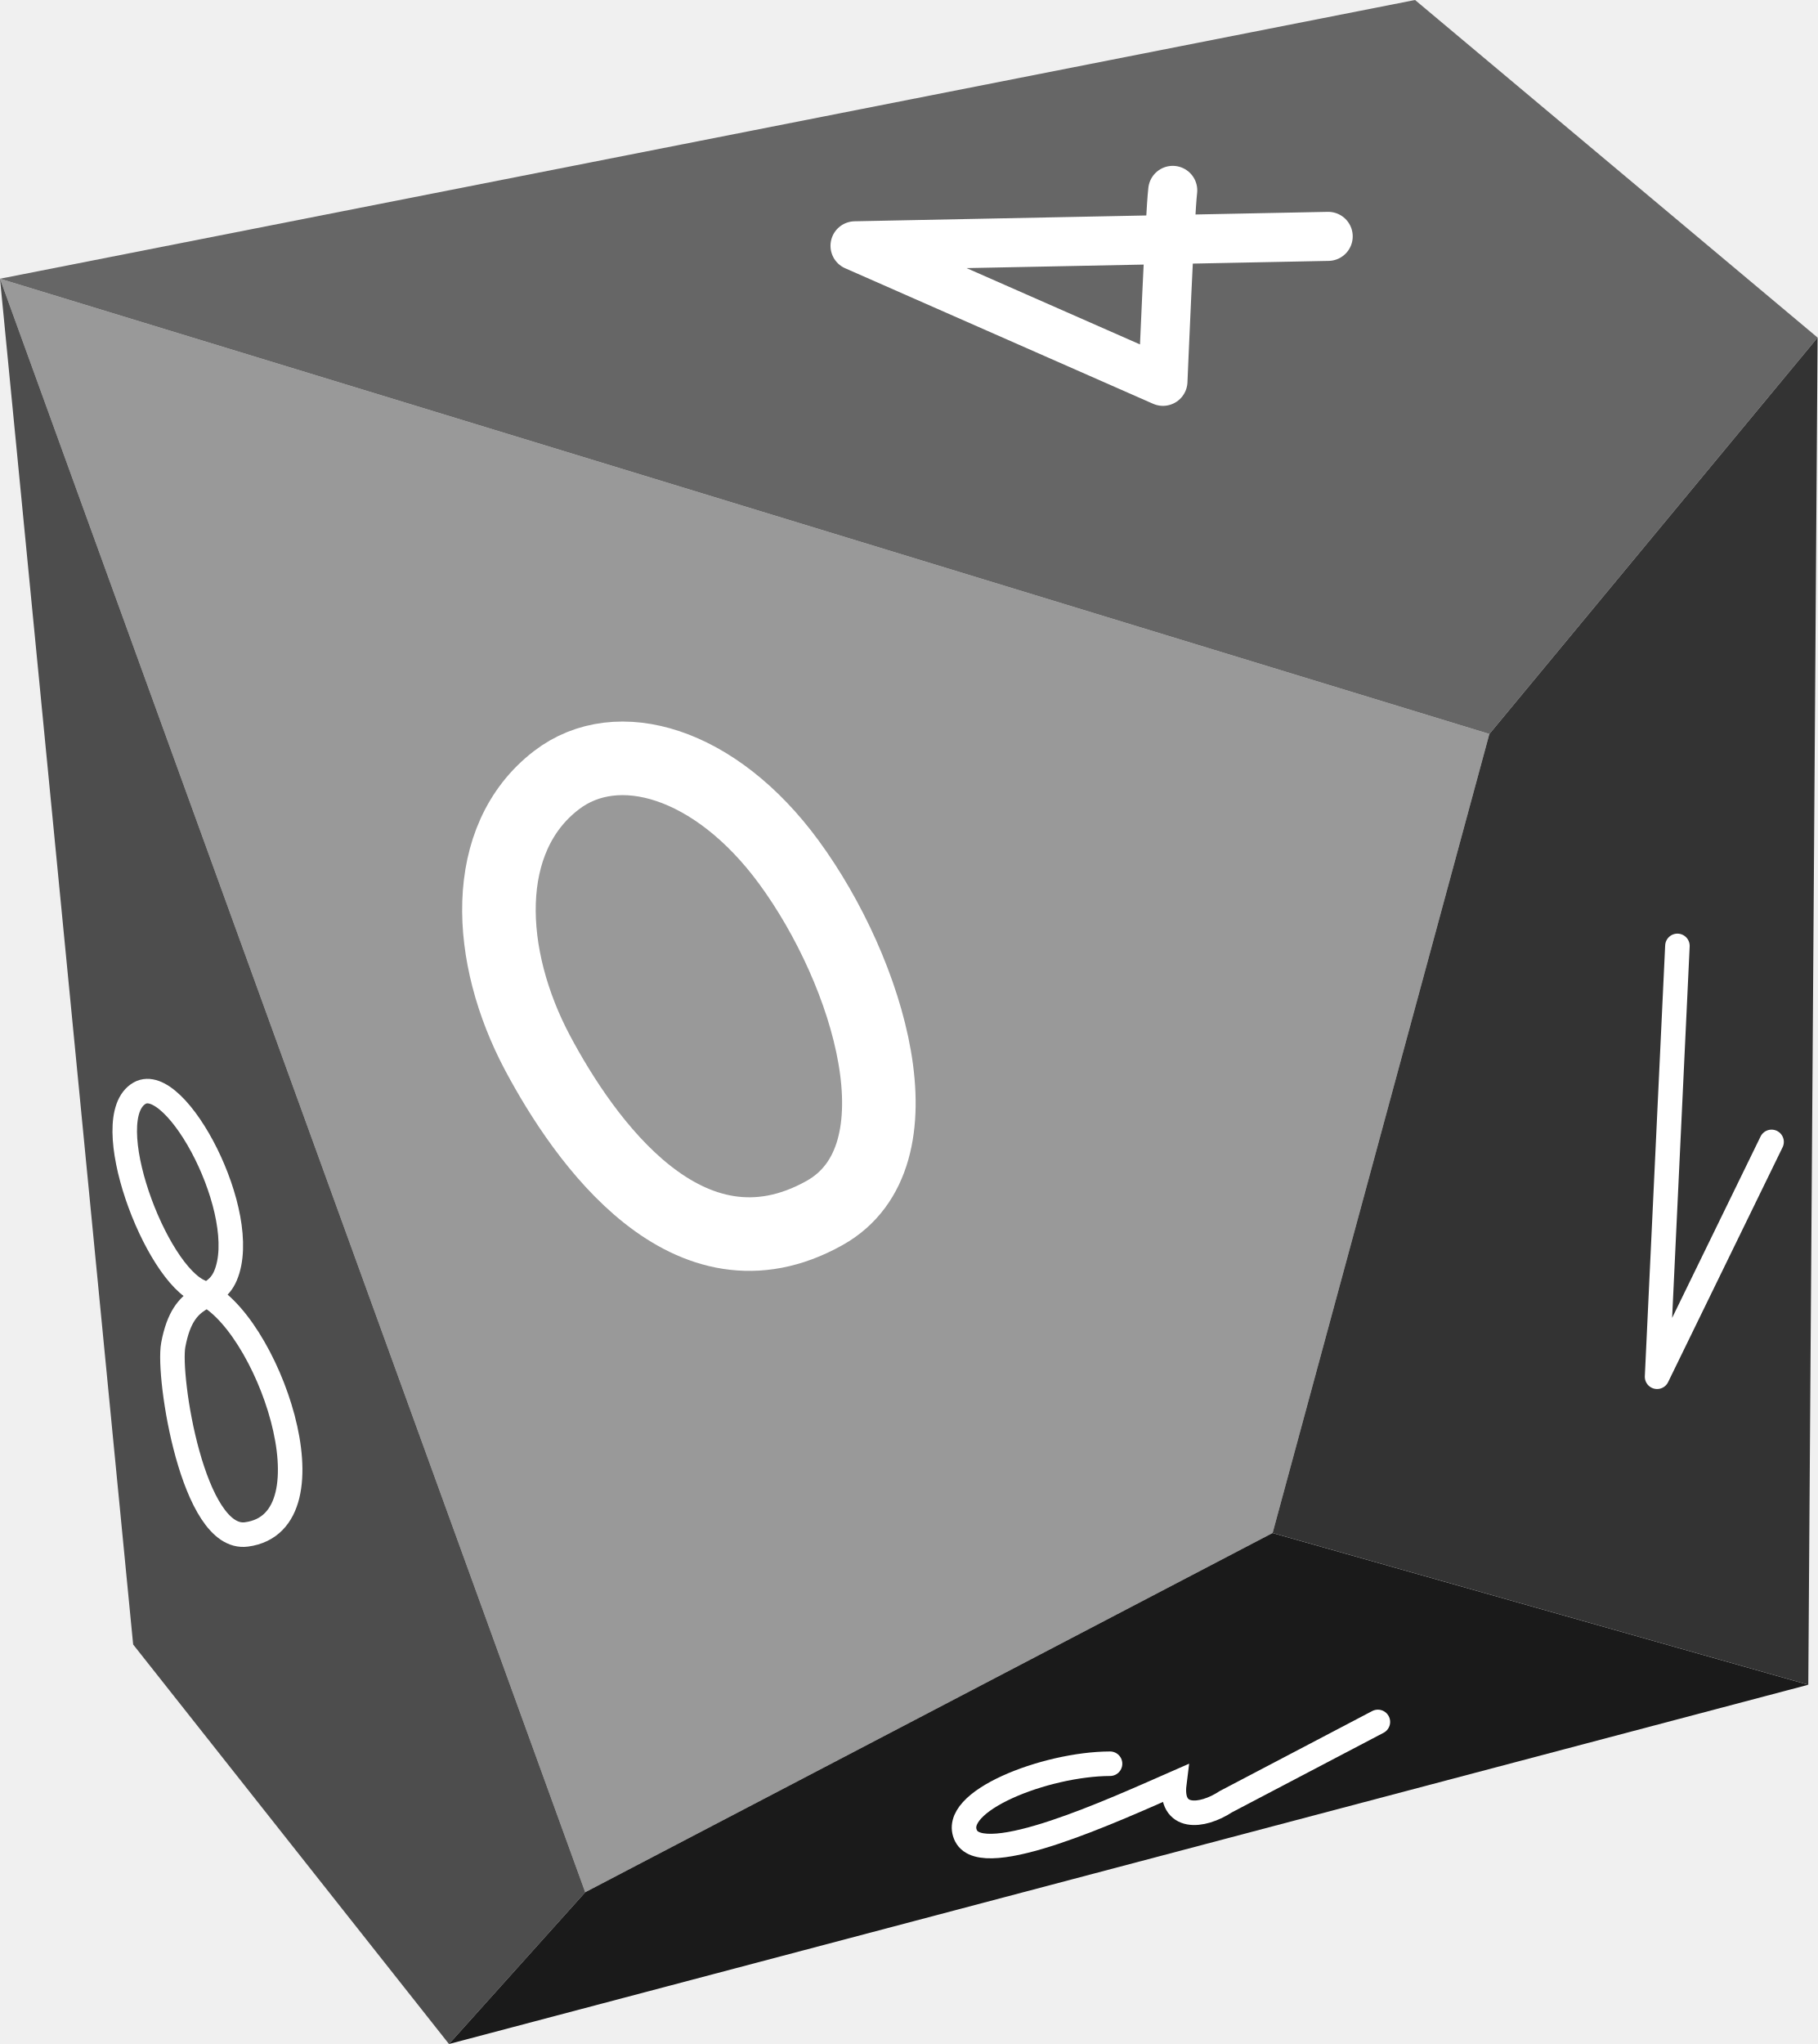
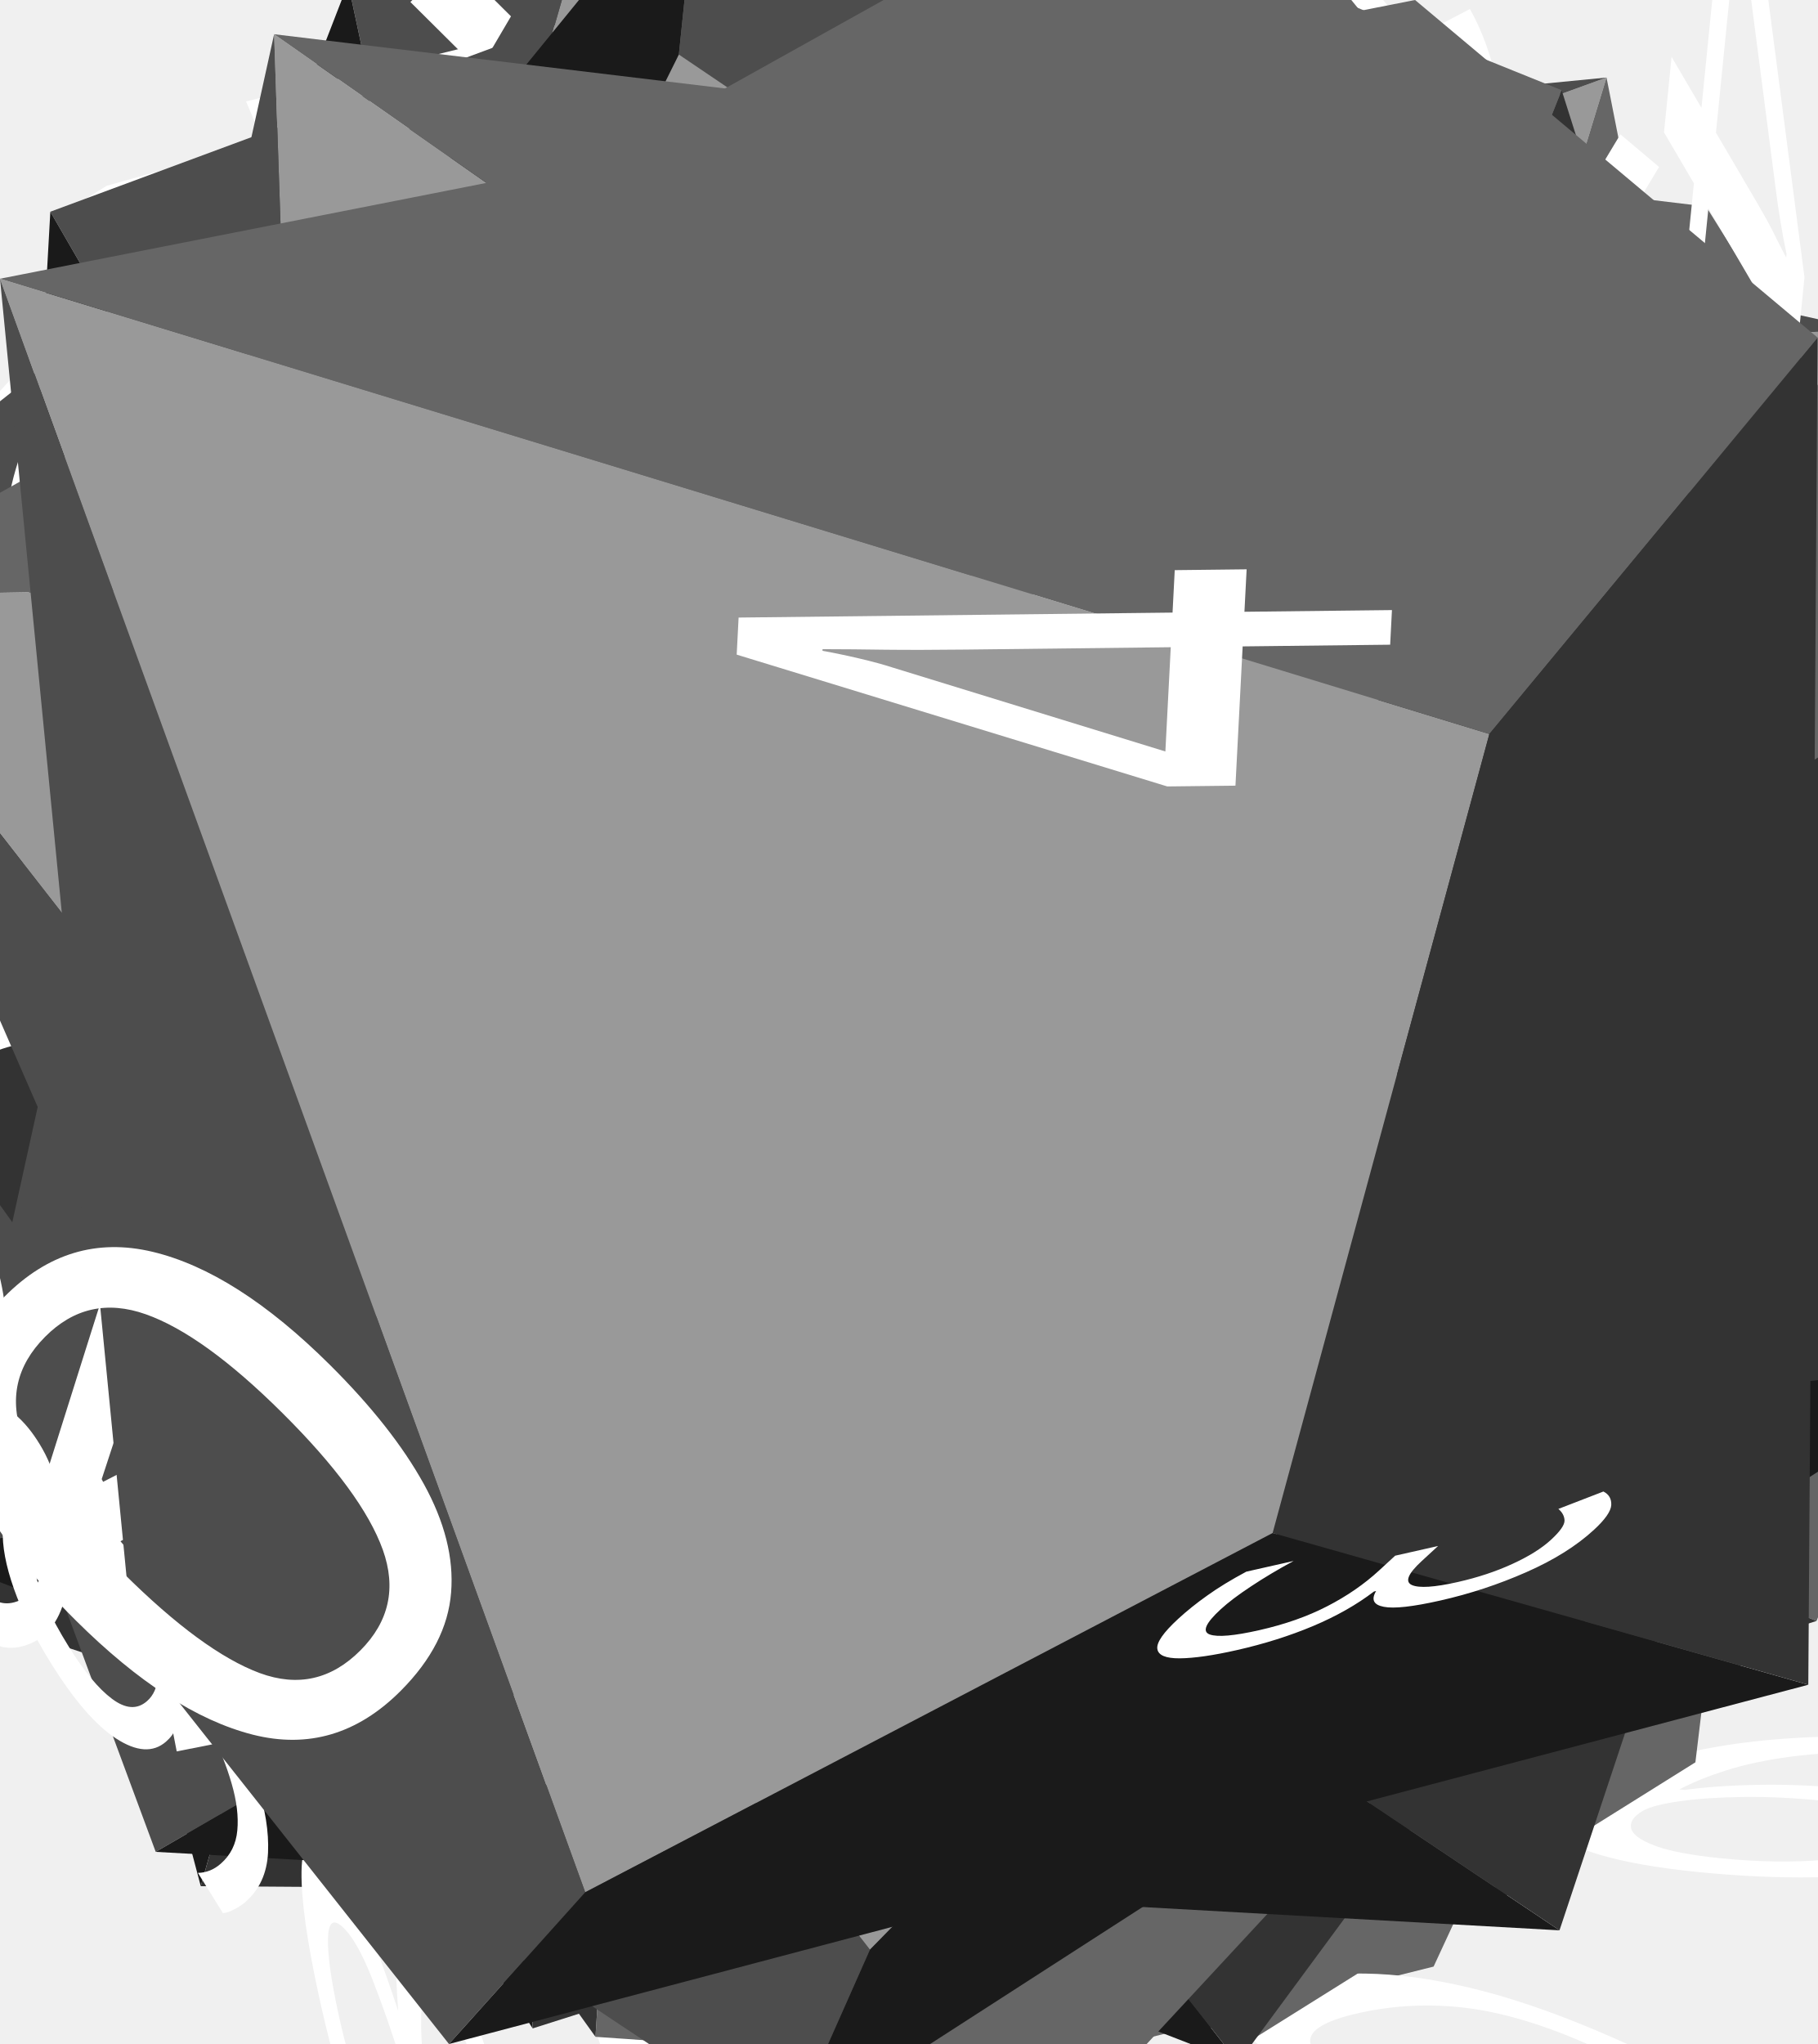
<svg xmlns="http://www.w3.org/2000/svg" width="148.24" height="166.675" id="svg2" version="1.1">
  <defs id="defs4" />
-   <g id="layer1" transform="translate(-69.70945,-239.6945)">
-     <path style="fill:#999999;fill-opacity:1;stroke:none" d="M 117.439,393.995 69.709,262.423 191.18,299.546 173.503,364.701 z" id="path3009" />
-     <path style="fill:#4d4d4d;fill-opacity:1;stroke:none" d="M 117.439,393.995 69.709,262.423 80.569,373.792 106.327,406.37 z" id="path3787" />
-     <path style="fill:#666666;fill-opacity:1;stroke:none" d="M 191.18,299.546 217.949,267.221 185.119,239.694 69.709,262.423 z" id="path3789" />
-     <path style="fill:#1a1a1a;fill-opacity:1;stroke:none" d="m 106.327,406.37 11.112,-12.374 56.063,-29.294 43.689,12.374 z" id="path3791" />
-     <path style="fill:#333333;fill-opacity:1;stroke:none" d="m 217.192,377.075 0.758,-109.854 -26.769,32.325 -17.678,65.155 z" id="path3793" />
-     <path style="fill:none;stroke:#ffffff;stroke-width:4;stroke-linecap:round;stroke-linejoin:round;stroke-opacity:1" d="m 178.036,258.969 -38.592,0.769 25.115,11.051 c 0,0 0.559,-13.562 0.798,-15.57" id="path3795" />
-     <path style="fill:none;stroke:#ffffff;stroke-width:6;stroke-linecap:round;stroke-linejoin:miter;stroke-opacity:1" d="m 134.049,310.001 c -5.977,-8.147 -13.98,-10.504 -18.956,-6.687 -6.222,4.772 -5.753,14.34 -1.527,22.269 3.762,7.057 12.237,19.257 23.389,13.026 8.265,-4.618 3.617,-19.717 -2.906,-28.608 z" id="path3800" />
-     <path style="fill:none;stroke:#ffffff;stroke-width:2;stroke-linecap:round;stroke-linejoin:miter;stroke-opacity:1" d="m 86.09,345.048 c 5.315,2.085 11.256,18.781 3.714,19.77 -4.359,0.572 -6.446,-12.873 -5.963,-15.459 0.862,-4.62 3.266,-3.311 4.256,-5.634 2.128,-4.992 -4.025,-16.59 -7.004,-14.888 -3.479,1.988 1.277,14.753 4.996,16.212 z" id="path3807" />
-     <path style="fill:none;stroke:#ffffff;stroke-width:2;stroke-linecap:round;stroke-linejoin:miter;stroke-opacity:1" d="m 160.244,383.515 c -5.272,0.016 -13.181,3.095 -11.738,5.894 1.423,2.758 12.115,-2.144 16.978,-4.275 -0.374,2.98 2.22,2.779 4.21,1.474 l 12.394,-6.502" id="path3811" />
-     <path style="fill:none;stroke:#ffffff;stroke-width:2;stroke-linecap:round;stroke-linejoin:round;stroke-miterlimit:8;stroke-opacity:1;stroke-dasharray:none" d="m 206.518,316.826 -1.659,35.134 9.338,-19.151" id="path3815" />
+   <g id="layer9" style="display:inline">
+     <g style="display:inline" id="g3165" transform="matrix(0.5877853,0.809017,-0.809017,0.5877853,249.6056,-226.8487)">
+       <path id="path3168" d="M 117.439,393.995 69.709,262.423 191.18,299.546 173.503,364.701 z" style="fill:#999999;fill-opacity:1;stroke:none" />
+       <path id="path3170" d="M 117.439,393.995 69.709,262.423 80.569,373.792 106.327,406.37 z" style="fill:#4d4d4d;fill-opacity:1;stroke:none" />
+       <path id="path3172" d="M 191.18,299.546 217.949,267.221 185.119,239.694 69.709,262.423 z" style="fill:#666666;fill-opacity:1;stroke:none" />
+       <path id="path3174" d="m 106.327,406.37 11.112,-12.374 56.063,-29.294 43.689,12.374 z" style="fill:#1a1a1a;fill-opacity:1;stroke:none" />
+       <path id="path3176" d="m 217.192,377.075 0.758,-109.854 -26.769,32.325 -17.678,65.155 z" style="fill:#333333;fill-opacity:1;stroke:none" />
+       <text transform="matrix(0.03458261,-0.669254,1.495086,-0.01712238,0,0)" xml:space="preserve" style="font-size:49.643px;font-style:normal;font-variant:normal;font-weight:normal;font-stretch:normal;text-align:center;line-height:125%;letter-spacing:0px;word-spacing:0px;writing-mode:lr-tb;text-anchor:middle;fill:#ffffff;fill-opacity:1;stroke:none;font-family:Sans;-inkscape-font-specification:Sans" x="-398.739" y="132.64" id="text3178">
+         <tspan x="-398.739" y="132.64" id="tspan3180">1</tspan>
+       </text>
+       <text transform="matrix(0.7048032,-0.7094029,0.7094029,0.7048032,0,0)" id="text3182" y="338.087" x="-139.172" style="font-size:61.994px;font-style:normal;font-variant:normal;font-weight:normal;font-stretch:normal;text-align:center;line-height:125%;letter-spacing:0px;word-spacing:0px;writing-mode:lr-tb;text-anchor:middle;fill:#ffffff;fill-opacity:1;stroke:none;font-family:Sans;-inkscape-font-specification:Sans" xml:space="preserve">
+         <tspan y="338.087" x="-139.172" id="tspan3184">9</tspan>
+       </text>
+       <text transform="matrix(0.6144932,-0.2603754,0.3629944,1.473548,0,0)" id="text3186" y="248.097" x="1.577" style="font-size:33.995px;font-style:normal;font-variant:normal;font-weight:normal;font-stretch:normal;text-align:center;line-height:125%;letter-spacing:0px;word-spacing:0px;writing-mode:lr-tb;text-anchor:middle;fill:#ffffff;fill-opacity:1;stroke:none;font-family:Sans;-inkscape-font-specification:Sans" xml:space="preserve">
+         <tspan id="tspan3188" y="248.097" x="1.577">5</tspan>
+       </text>
+       <text transform="matrix(-0.8210765,1.868783,-0.1781543,-0.8124313,0,0)" xml:space="preserve" style="font-size:35.744px;font-style:normal;font-variant:normal;font-weight:normal;font-stretch:normal;text-align:center;line-height:125%;letter-spacing:0px;word-spacing:0px;writing-mode:lr-tb;text-anchor:middle;fill:#ffffff;fill-opacity:1;stroke:none;font-family:Sans;-inkscape-font-specification:Sans" x="-107.273" y="-644.369" id="text3190">
+         <tspan x="-107.273" y="-644.369" id="tspan3192">6</tspan>
+       </text>
+       <text transform="matrix(-0.7641239,0.7036672,-1.883609,0.4258916,0,0)" id="text3194" y="-400.947" x="794.585" style="font-size:24.949px;font-style:normal;font-variant:normal;font-weight:normal;font-stretch:normal;text-align:center;line-height:125%;letter-spacing:0px;word-spacing:0px;writing-mode:lr-tb;text-anchor:middle;fill:#ffffff;fill-opacity:1;stroke:none;font-family:Sans;-inkscape-font-specification:Sans" xml:space="preserve">
+         <tspan id="tspan3196" y="-400.947" x="794.585">2</tspan>
+       </text>
+     </g>
+   </g>
+   <g id="layer8" style="display:inline">
+     <g transform="matrix(-0.5877853,0.809017,-0.809017,-0.5877853,419.6499,151.4865)" id="g3216" style="display:inline">
+       <path style="fill:#999999;fill-opacity:1;stroke:none" d="M 117.439,393.995 69.709,262.423 191.18,299.546 173.503,364.701 z" id="path3219" />
+       <path style="fill:#4d4d4d;fill-opacity:1;stroke:none" d="M 117.439,393.995 69.709,262.423 80.569,373.792 106.327,406.37 z" id="path3221" />
+       <path style="fill:#666666;fill-opacity:1;stroke:none" d="M 191.18,299.546 217.949,267.221 185.119,239.694 69.709,262.423 z" id="path3223" />
+       <path style="fill:#1a1a1a;fill-opacity:1;stroke:none" d="m 106.327,406.37 11.112,-12.374 56.063,-29.294 43.689,12.374 z" id="path3225" />
+       <path style="fill:#333333;fill-opacity:1;stroke:none" d="m 217.192,377.075 0.758,-109.854 -26.769,32.325 -17.678,65.155 z" id="path3227" />
+       <text id="text3229" y="132.64" x="-398.739" style="font-size:49.643px;font-style:normal;font-variant:normal;font-weight:normal;font-stretch:normal;text-align:center;line-height:125%;letter-spacing:0px;word-spacing:0px;writing-mode:lr-tb;text-anchor:middle;fill:#ffffff;fill-opacity:1;stroke:none;font-family:Sans;-inkscape-font-specification:Sans" xml:space="preserve" transform="matrix(0.03458261,-0.669254,1.495086,-0.01712238,0,0)">
+         <tspan id="tspan3231" y="132.64" x="-398.739">0</tspan>
+       </text>
+       <text xml:space="preserve" style="font-size:61.994px;font-style:normal;font-variant:normal;font-weight:normal;font-stretch:normal;text-align:center;line-height:125%;letter-spacing:0px;word-spacing:0px;writing-mode:lr-tb;text-anchor:middle;fill:#ffffff;fill-opacity:1;stroke:none;font-family:Sans;-inkscape-font-specification:Sans" x="-139.175" y="338.124" id="text3233" transform="matrix(0.7048032,-0.7094029,0.7094029,0.7048032,0,0)">
+         <tspan id="tspan3235" x="-139.175" y="338.124">8</tspan>
+       </text>
+       <text xml:space="preserve" style="font-size:33.995px;font-style:normal;font-variant:normal;font-weight:normal;font-stretch:normal;text-align:center;line-height:125%;letter-spacing:0px;word-spacing:0px;writing-mode:lr-tb;text-anchor:middle;fill:#ffffff;fill-opacity:1;stroke:none;font-family:Sans;-inkscape-font-specification:Sans" x="1.577" y="248.097" id="text3237" transform="matrix(0.6144932,-0.2603754,0.3629944,1.473548,0,0)">
+         <tspan x="1.577" y="248.097" id="tspan3239">2</tspan>
+       </text>
+       <text id="text3241" y="-644.369" x="-107.273" style="font-size:35.744px;font-style:normal;font-variant:normal;font-weight:normal;font-stretch:normal;text-align:center;line-height:125%;letter-spacing:0px;word-spacing:0px;writing-mode:lr-tb;text-anchor:middle;fill:#ffffff;fill-opacity:1;stroke:none;font-family:Sans;-inkscape-font-specification:Sans" xml:space="preserve" transform="matrix(-0.8210765,1.868783,-0.1781543,-0.8124313,0,0)">
+         <tspan id="tspan3243" y="-644.369" x="-107.273">3</tspan>
+       </text>
+       <text xml:space="preserve" style="font-size:24.949px;font-style:normal;font-variant:normal;font-weight:normal;font-stretch:normal;text-align:center;line-height:125%;letter-spacing:0px;word-spacing:0px;writing-mode:lr-tb;text-anchor:middle;fill:#ffffff;fill-opacity:1;stroke:none;font-family:Sans;-inkscape-font-specification:Sans" x="794.585" y="-400.947" id="text3245" transform="matrix(-0.7641239,0.7036672,-1.883609,0.4258916,0,0)">
+         <tspan x="794.585" y="-400.947" id="tspan3247">5</tspan>
+       </text>
+     </g>
+   </g>
+   <g id="layer7" style="display:inline">
+     <g transform="matrix(0,1,-1,0,393.4492,-63.38677)" id="g3264" style="display:inline">
+       <path style="fill:#999999;fill-opacity:1;stroke:none" d="M 117.439,393.995 69.709,262.423 191.18,299.546 173.503,364.701 z" id="path3266" />
+       <path style="fill:#4d4d4d;fill-opacity:1;stroke:none" d="M 117.439,393.995 69.709,262.423 80.569,373.792 106.327,406.37 z" id="path3268" />
+       <path style="fill:#666666;fill-opacity:1;stroke:none" d="M 191.18,299.546 217.949,267.221 185.119,239.694 69.709,262.423 z" id="path3270" />
+       <path style="fill:#1a1a1a;fill-opacity:1;stroke:none" d="m 106.327,406.37 11.112,-12.374 56.063,-29.294 43.689,12.374 z" id="path3272" />
+       <path style="fill:#333333;fill-opacity:1;stroke:none" d="m 217.192,377.075 0.758,-109.854 -26.769,32.325 -17.678,65.155 z" id="path3274" />
+       <text id="text3276" y="132.64" x="-398.739" style="font-size:49.643px;font-style:normal;font-variant:normal;font-weight:normal;font-stretch:normal;text-align:center;line-height:125%;letter-spacing:0px;word-spacing:0px;writing-mode:lr-tb;text-anchor:middle;fill:#ffffff;fill-opacity:1;stroke:none;font-family:Sans;-inkscape-font-specification:Sans" xml:space="preserve" transform="matrix(0.03458261,-0.669254,1.495086,-0.01712238,0,0)">
+         <tspan id="tspan3278" y="132.64" x="-398.739">3</tspan>
+       </text>
+       <text xml:space="preserve" style="font-size:61.994px;font-style:normal;font-variant:normal;font-weight:normal;font-stretch:normal;text-align:center;line-height:125%;letter-spacing:0px;word-spacing:0px;writing-mode:lr-tb;text-anchor:middle;fill:#ffffff;fill-opacity:1;stroke:none;font-family:Sans;-inkscape-font-specification:Sans" x="-139.169" y="338.109" id="text3280" transform="matrix(0.7048032,-0.7094029,0.7094029,0.7048032,0,0)">
+         <tspan id="tspan3282" x="-139.169" y="338.109">7</tspan>
+       </text>
+       <text xml:space="preserve" style="font-size:33.995px;font-style:normal;font-variant:normal;font-weight:normal;font-stretch:normal;text-align:center;line-height:125%;letter-spacing:0px;word-spacing:0px;writing-mode:lr-tb;text-anchor:middle;fill:#ffffff;fill-opacity:1;stroke:none;font-family:Sans;-inkscape-font-specification:Sans" x="1.577" y="248.097" id="text3284" transform="matrix(0.6144932,-0.2603754,0.3629944,1.473548,0,0)">
+         <tspan x="1.577" y="248.097" id="tspan3286">1</tspan>
+       </text>
+       <text id="text3288" y="-644.369" x="-107.273" style="font-size:35.744px;font-style:normal;font-variant:normal;font-weight:normal;font-stretch:normal;text-align:center;line-height:125%;letter-spacing:0px;word-spacing:0px;writing-mode:lr-tb;text-anchor:middle;fill:#ffffff;fill-opacity:1;stroke:none;font-family:Sans;-inkscape-font-specification:Sans" xml:space="preserve" transform="matrix(-0.8210765,1.868783,-0.1781543,-0.8124313,0,0)">
+         <tspan id="tspan3290" y="-644.369" x="-107.273">0</tspan>
+       </text>
+       <text xml:space="preserve" style="font-size:24.949px;font-style:normal;font-variant:normal;font-weight:normal;font-stretch:normal;text-align:center;line-height:125%;letter-spacing:0px;word-spacing:0px;writing-mode:lr-tb;text-anchor:middle;fill:#ffffff;fill-opacity:1;stroke:none;font-family:Sans;-inkscape-font-specification:Sans" x="794.585" y="-400.947" id="text3292" transform="matrix(-0.7641239,0.7036672,-1.883609,0.4258916,0,0)">
+         <tspan x="794.585" y="-400.947" id="tspan3294">4</tspan>
+       </text>
+     </g>
+   </g>
+   <g id="layer6" style="display:inline">
+     <g transform="matrix(0.309017,0.9510565,-0.9510565,0.309017,334.9474,-157.6806)" id="g3101" style="display:inline">
+       <path style="fill:#999999;fill-opacity:1;stroke:none" d="M 117.439,393.995 69.709,262.423 191.18,299.546 173.503,364.701 z" id="path3103" />
+       <path style="fill:#4d4d4d;fill-opacity:1;stroke:none" d="M 117.439,393.995 69.709,262.423 80.569,373.792 106.327,406.37 z" id="path3105" />
+       <path style="fill:#666666;fill-opacity:1;stroke:none" d="M 191.18,299.546 217.949,267.221 185.119,239.694 69.709,262.423 z" id="path3107" />
+       <path style="fill:#1a1a1a;fill-opacity:1;stroke:none" d="m 106.327,406.37 11.112,-12.374 56.063,-29.294 43.689,12.374 z" id="path3109" />
+       <path style="fill:#333333;fill-opacity:1;stroke:none" d="m 217.192,377.075 0.758,-109.854 -26.769,32.325 -17.678,65.155 z" id="path3111" />
+       <text id="text3113" y="132.64" x="-398.739" style="font-size:49.643px;font-style:normal;font-variant:normal;font-weight:normal;font-stretch:normal;text-align:center;line-height:125%;letter-spacing:0px;word-spacing:0px;writing-mode:lr-tb;text-anchor:middle;fill:#ffffff;fill-opacity:1;stroke:none;font-family:Sans;-inkscape-font-specification:Sans" xml:space="preserve" transform="matrix(0.03458261,-0.669254,1.495086,-0.01712238,0,0)">
+         <tspan id="tspan3115" y="132.64" x="-398.739">2</tspan>
+       </text>
+       <text xml:space="preserve" style="font-size:61.994px;font-style:normal;font-variant:normal;font-weight:normal;font-stretch:normal;text-align:center;line-height:125%;letter-spacing:0px;word-spacing:0px;writing-mode:lr-tb;text-anchor:middle;fill:#ffffff;fill-opacity:1;stroke:none;font-family:Sans;-inkscape-font-specification:Sans" x="-139.179" y="338.164" id="text3117" transform="matrix(0.7048032,-0.7094029,0.7094029,0.7048032,0,0)">
+         <tspan id="tspan3119" x="-139.179" y="338.164">6</tspan>
+       </text>
+       <text xml:space="preserve" style="font-size:33.995px;font-style:normal;font-variant:normal;font-weight:normal;font-stretch:normal;text-align:center;line-height:125%;letter-spacing:0px;word-spacing:0px;writing-mode:lr-tb;text-anchor:middle;fill:#ffffff;fill-opacity:1;stroke:none;font-family:Sans;-inkscape-font-specification:Sans" x="1.577" y="248.097" id="text3121" transform="matrix(0.6144932,-0.2603754,0.3629944,1.473548,0,0)">
+         <tspan x="1.577" y="248.097" id="tspan3123">4</tspan>
+       </text>
+       <text id="text3125" y="-644.369" x="-107.273" style="font-size:35.744px;font-style:normal;font-variant:normal;font-weight:normal;font-stretch:normal;text-align:center;line-height:125%;letter-spacing:0px;word-spacing:0px;writing-mode:lr-tb;text-anchor:middle;fill:#ffffff;fill-opacity:1;stroke:none;font-family:Sans;-inkscape-font-specification:Sans" xml:space="preserve" transform="matrix(-0.8210765,1.868783,-0.1781543,-0.8124313,0,0)">
+         <tspan id="tspan3127" y="-644.369" x="-107.273">9</tspan>
+       </text>
+       <text xml:space="preserve" style="font-size:24.949px;font-style:normal;font-variant:normal;font-weight:normal;font-stretch:normal;text-align:center;line-height:125%;letter-spacing:0px;word-spacing:0px;writing-mode:lr-tb;text-anchor:middle;fill:#ffffff;fill-opacity:1;stroke:none;font-family:Sans;-inkscape-font-specification:Sans" x="794.585" y="-400.947" id="text3129" transform="matrix(-0.7641239,0.7036672,-1.883609,0.4258916,0,0)">
+         <tspan x="794.585" y="-400.947" id="tspan3131">1</tspan>
+       </text>
+     </g>
+   </g>
+   <g id="layer5" style="display:inline">
+     <g transform="matrix(-0.309017,0.9510565,-0.9510565,-0.309017,423.4427,41.71608)" id="g3163" style="display:inline">
+       <path style="fill:#999999;fill-opacity:1;stroke:none" d="M 117.439,393.995 69.709,262.423 191.18,299.546 173.503,364.701 z" id="path3165" />
+       <path style="fill:#4d4d4d;fill-opacity:1;stroke:none" d="M 117.439,393.995 69.709,262.423 80.569,373.792 106.327,406.37 z" id="path3167" />
+       <path style="fill:#666666;fill-opacity:1;stroke:none" d="M 191.18,299.546 217.949,267.221 185.119,239.694 69.709,262.423 z" id="path3169" />
+       <path style="fill:#1a1a1a;fill-opacity:1;stroke:none" d="m 106.327,406.37 11.112,-12.374 56.063,-29.294 43.689,12.374 z" id="path3171" />
+       <path style="fill:#333333;fill-opacity:1;stroke:none" d="m 217.192,377.075 0.758,-109.854 -26.769,32.325 -17.678,65.155 z" id="path3173" />
+       <text id="text3175" y="132.64" x="-398.739" style="font-size:49.643px;font-style:normal;font-variant:normal;font-weight:normal;font-stretch:normal;text-align:center;line-height:125%;letter-spacing:0px;word-spacing:0px;writing-mode:lr-tb;text-anchor:middle;fill:#ffffff;fill-opacity:1;stroke:none;font-family:Sans;-inkscape-font-specification:Sans" xml:space="preserve" transform="matrix(0.03458261,-0.669254,1.495086,-0.01712238,0,0)">
+         <tspan id="tspan3177" y="132.64" x="-398.739">9</tspan>
+       </text>
+       <text xml:space="preserve" style="font-size:61.994px;font-style:normal;font-variant:normal;font-weight:normal;font-stretch:normal;text-align:center;line-height:125%;letter-spacing:0px;word-spacing:0px;writing-mode:lr-tb;text-anchor:middle;fill:#ffffff;fill-opacity:1;stroke:none;font-family:Sans;-inkscape-font-specification:Sans" x="-139.242" y="338.065" id="text3179" transform="matrix(0.7048032,-0.7094029,0.7094029,0.7048032,0,0)">
+         <tspan id="tspan3181" x="-139.242" y="338.065">5</tspan>
+       </text>
+       <text xml:space="preserve" style="font-size:33.995px;font-style:normal;font-variant:normal;font-weight:normal;font-stretch:normal;text-align:center;line-height:125%;letter-spacing:0px;word-spacing:0px;writing-mode:lr-tb;text-anchor:middle;fill:#ffffff;fill-opacity:1;stroke:none;font-family:Sans;-inkscape-font-specification:Sans" x="1.577" y="248.097" id="text3183" transform="matrix(0.6144932,-0.2603754,0.3629944,1.473548,0,0)">
+         <tspan x="1.577" y="248.097" id="tspan3185">3</tspan>
+       </text>
+       <text id="text3187" y="-644.369" x="-107.273" style="font-size:35.744px;font-style:normal;font-variant:normal;font-weight:normal;font-stretch:normal;text-align:center;line-height:125%;letter-spacing:0px;word-spacing:0px;writing-mode:lr-tb;text-anchor:middle;fill:#ffffff;fill-opacity:1;stroke:none;font-family:Sans;-inkscape-font-specification:Sans" xml:space="preserve" transform="matrix(-0.8210765,1.868783,-0.1781543,-0.8124313,0,0)">
+         <tspan id="tspan3189" y="-644.369" x="-107.273">2</tspan>
+       </text>
+       <text xml:space="preserve" style="font-size:24.949px;font-style:normal;font-variant:normal;font-weight:normal;font-stretch:normal;text-align:center;line-height:125%;letter-spacing:0px;word-spacing:0px;writing-mode:lr-tb;text-anchor:middle;fill:#ffffff;fill-opacity:1;stroke:none;font-family:Sans;-inkscape-font-specification:Sans" x="794.585" y="-400.947" id="text3191" transform="matrix(-0.7641239,0.7036672,-1.883609,0.4258916,0,0)">
+         <tspan x="794.585" y="-400.947" id="tspan3193">8</tspan>
+       </text>
+     </g>
+   </g>
+   <g id="layer4" style="display:inline">
+     <g style="display:inline" id="g3114" transform="matrix(0.809017,0.5877853,-0.5877853,0.809017,146.9229,-264.537)">
+       <path id="path3116" d="M 117.439,393.995 69.709,262.423 191.18,299.546 173.503,364.701 z" style="fill:#999999;fill-opacity:1;stroke:none" />
+       <path id="path3118" d="M 117.439,393.995 69.709,262.423 80.569,373.792 106.327,406.37 z" style="fill:#4d4d4d;fill-opacity:1;stroke:none" />
+       <path id="path3120" d="M 191.18,299.546 217.949,267.221 185.119,239.694 69.709,262.423 z" style="fill:#666666;fill-opacity:1;stroke:none" />
+       <path id="path3122" d="m 106.327,406.37 11.112,-12.374 56.063,-29.294 43.689,12.374 z" style="fill:#1a1a1a;fill-opacity:1;stroke:none" />
+       <path id="path3124" d="m 217.192,377.075 0.758,-109.854 -26.769,32.325 -17.678,65.155 z" style="fill:#333333;fill-opacity:1;stroke:none" />
+       <text transform="matrix(0.03458261,-0.669254,1.495086,-0.01712238,0,0)" xml:space="preserve" style="font-size:49.643px;font-style:normal;font-variant:normal;font-weight:normal;font-stretch:normal;text-align:center;line-height:125%;letter-spacing:0px;word-spacing:0px;writing-mode:lr-tb;text-anchor:middle;fill:#ffffff;fill-opacity:1;stroke:none;font-family:Sans;-inkscape-font-specification:Sans" x="-398.739" y="132.64" id="text3126">
+         <tspan x="-398.739" y="132.64" id="tspan3128">6</tspan>
+       </text>
+       <text transform="matrix(0.7048032,-0.7094029,0.7094029,0.7048032,0,0)" id="text3130" y="338.088" x="-139.167" style="font-size:61.994px;font-style:normal;font-variant:normal;font-weight:normal;font-stretch:normal;text-align:center;line-height:125%;letter-spacing:0px;word-spacing:0px;writing-mode:lr-tb;text-anchor:middle;fill:#ffffff;fill-opacity:1;stroke:none;font-family:Sans;-inkscape-font-specification:Sans" xml:space="preserve">
+         <tspan y="338.088" x="-139.167" id="tspan3132">4</tspan>
+       </text>
+       <text transform="matrix(0.6144932,-0.2603754,0.3629944,1.473548,0,0)" id="text3134" y="248.097" x="1.577" style="font-size:33.995px;font-style:normal;font-variant:normal;font-weight:normal;font-stretch:normal;text-align:center;line-height:125%;letter-spacing:0px;word-spacing:0px;writing-mode:lr-tb;text-anchor:middle;fill:#ffffff;fill-opacity:1;stroke:none;font-family:Sans;-inkscape-font-specification:Sans" xml:space="preserve">
+         <tspan id="tspan3136" y="248.097" x="1.577">0</tspan>
+       </text>
+       <text transform="matrix(-0.8210765,1.868783,-0.1781543,-0.8124313,0,0)" xml:space="preserve" style="font-size:35.744px;font-style:normal;font-variant:normal;font-weight:normal;font-stretch:normal;text-align:center;line-height:125%;letter-spacing:0px;word-spacing:0px;writing-mode:lr-tb;text-anchor:middle;fill:#ffffff;fill-opacity:1;stroke:none;font-family:Sans;-inkscape-font-specification:Sans" x="-107.273" y="-644.369" id="text3138">
+         <tspan x="-107.273" y="-644.369" id="tspan3140">1</tspan>
+       </text>
+       <text transform="matrix(-0.7641239,0.7036672,-1.883609,0.4258916,0,0)" id="text3142" y="-400.947" x="794.585" style="font-size:24.949px;font-style:normal;font-variant:normal;font-weight:normal;font-stretch:normal;text-align:center;line-height:125%;letter-spacing:0px;word-spacing:0px;writing-mode:lr-tb;text-anchor:middle;fill:#ffffff;fill-opacity:1;stroke:none;font-family:Sans;-inkscape-font-specification:Sans" xml:space="preserve">
+         <tspan id="tspan3144" y="-400.947" x="794.585">7</tspan>
+       </text>
+     </g>
+   </g>
+   <g id="layer3" style="display:inline">
+     <g transform="matrix(-0.809017,0.5877853,-0.5877853,-0.809017,381.9615,254.1692)" id="g3065" style="display:inline">
+       <path style="fill:#999999;fill-opacity:1;stroke:none" d="M 117.439,393.995 69.709,262.423 191.18,299.546 173.503,364.701 z" id="path3067" />
+       <path style="fill:#4d4d4d;fill-opacity:1;stroke:none" d="M 117.439,393.995 69.709,262.423 80.569,373.792 106.327,406.37 z" id="path3069" />
+       <path style="fill:#666666;fill-opacity:1;stroke:none" d="M 191.18,299.546 217.949,267.221 185.119,239.694 69.709,262.423 z" id="path3071" />
+       <path style="fill:#1a1a1a;fill-opacity:1;stroke:none" d="m 106.327,406.37 11.112,-12.374 56.063,-29.294 43.689,12.374 z" id="path3073" />
+       <path style="fill:#333333;fill-opacity:1;stroke:none" d="m 217.192,377.075 0.758,-109.854 -26.769,32.325 -17.678,65.155 z" id="path3075" />
+       <text id="text3077" y="132.64" x="-398.739" style="font-size:49.643px;font-style:normal;font-variant:normal;font-weight:normal;font-stretch:normal;text-align:center;line-height:125%;letter-spacing:0px;word-spacing:0px;writing-mode:lr-tb;text-anchor:middle;fill:#ffffff;fill-opacity:1;stroke:none;font-family:Sans;-inkscape-font-specification:Sans" xml:space="preserve" transform="matrix(0.03458261,-0.669254,1.495086,-0.01712238,0,0)">
+         <tspan id="tspan3079" y="132.64" x="-398.739">5</tspan>
+       </text>
+       <text xml:space="preserve" style="font-size:61.994px;font-style:normal;font-variant:normal;font-weight:normal;font-stretch:normal;text-align:center;line-height:125%;letter-spacing:0px;word-spacing:0px;writing-mode:lr-tb;text-anchor:middle;fill:#ffffff;fill-opacity:1;stroke:none;font-family:Sans;-inkscape-font-specification:Sans" x="-139.174" y="338.106" id="text3081" transform="matrix(0.7048032,-0.7094029,0.7094029,0.7048032,0,0)">
+         <tspan id="tspan3083" x="-139.174" y="338.106">3</tspan>
+       </text>
+       <text xml:space="preserve" style="font-size:33.995px;font-style:normal;font-variant:normal;font-weight:normal;font-stretch:normal;text-align:center;line-height:125%;letter-spacing:0px;word-spacing:0px;writing-mode:lr-tb;text-anchor:middle;fill:#ffffff;fill-opacity:1;stroke:none;font-family:Sans;-inkscape-font-specification:Sans" x="1.577" y="248.097" id="text3085" transform="matrix(0.6144932,-0.2603754,0.3629944,1.473548,0,0)">
+         <tspan x="1.577" y="248.097" id="tspan3087">7</tspan>
+       </text>
+       <text id="text3089" y="-644.369" x="-107.273" style="font-size:35.744px;font-style:normal;font-variant:normal;font-weight:normal;font-stretch:normal;text-align:center;line-height:125%;letter-spacing:0px;word-spacing:0px;writing-mode:lr-tb;text-anchor:middle;fill:#ffffff;fill-opacity:1;stroke:none;font-family:Sans;-inkscape-font-specification:Sans" xml:space="preserve" transform="matrix(-0.8210765,1.868783,-0.1781543,-0.8124313,0,0)">
+         <tspan id="tspan3091" y="-644.369" x="-107.273">8</tspan>
+       </text>
+       <text xml:space="preserve" style="font-size:24.949px;font-style:normal;font-variant:normal;font-weight:normal;font-stretch:normal;text-align:center;line-height:125%;letter-spacing:0px;word-spacing:0px;writing-mode:lr-tb;text-anchor:middle;fill:#ffffff;fill-opacity:1;stroke:none;font-family:Sans;-inkscape-font-specification:Sans" x="794.585" y="-400.947" id="text3093" transform="matrix(-0.7641239,0.7036672,-1.883609,0.4258916,0,0)">
+         <tspan x="794.585" y="-400.947" id="tspan3095">0</tspan>
+       </text>
+     </g>
+   </g>
+   <g id="layer2" style="display:inline">
+     <g style="display:inline" id="g3016" transform="matrix(0.9510565,0.309017,-0.309017,0.9510565,37.15245,-268.3299)">
+       <path id="path3018" d="M 117.439,393.995 69.709,262.423 191.18,299.546 173.503,364.701 z" style="fill:#999999;fill-opacity:1;stroke:none" />
+       <path id="path3020" d="M 117.439,393.995 69.709,262.423 80.569,373.792 106.327,406.37 z" style="fill:#4d4d4d;fill-opacity:1;stroke:none" />
+       <path id="path3022" d="M 191.18,299.546 217.949,267.221 185.119,239.694 69.709,262.423 z" style="fill:#666666;fill-opacity:1;stroke:none" />
+       <path id="path3024" d="m 106.327,406.37 11.112,-12.374 56.063,-29.294 43.689,12.374 z" style="fill:#1a1a1a;fill-opacity:1;stroke:none" />
+       <path id="path3026" d="m 217.192,377.075 0.758,-109.854 -26.769,32.325 -17.678,65.155 z" style="fill:#333333;fill-opacity:1;stroke:none" />
+       <text transform="matrix(0.03458261,-0.669254,1.495086,-0.01712238,0,0)" xml:space="preserve" style="font-size:49.643px;font-style:normal;font-variant:normal;font-weight:normal;font-stretch:normal;text-align:center;line-height:125%;letter-spacing:0px;word-spacing:0px;writing-mode:lr-tb;text-anchor:middle;fill:#ffffff;fill-opacity:1;stroke:none;font-family:Sans;-inkscape-font-specification:Sans" x="-398.739" y="132.64" id="text3028">
+         <tspan x="-398.739" y="132.64" id="tspan3030">8</tspan>
+       </text>
+       <text transform="matrix(0.7048032,-0.7094029,0.7094029,0.7048032,0,0)" id="text3032" y="337.989" x="-139.087" style="font-size:61.994px;font-style:normal;font-variant:normal;font-weight:normal;font-stretch:normal;text-align:center;line-height:125%;letter-spacing:0px;word-spacing:0px;writing-mode:lr-tb;text-anchor:middle;fill:#ffffff;fill-opacity:1;stroke:none;font-family:Sans;-inkscape-font-specification:Sans" xml:space="preserve">
+         <tspan y="337.989" x="-139.087" id="tspan3034">2</tspan>
+       </text>
+       <text transform="matrix(0.6144932,-0.2603754,0.3629944,1.473548,0,0)" id="text3036" y="248.097" x="1.577" style="font-size:33.995px;font-style:normal;font-variant:normal;font-weight:normal;font-stretch:normal;text-align:center;line-height:125%;letter-spacing:0px;word-spacing:0px;writing-mode:lr-tb;text-anchor:middle;fill:#ffffff;fill-opacity:1;stroke:none;font-family:Sans;-inkscape-font-specification:Sans" xml:space="preserve">
+         <tspan id="tspan3038" y="248.097" x="1.577">6</tspan>
+       </text>
+       <text transform="matrix(-0.8210765,1.868783,-0.1781543,-0.8124313,0,0)" xml:space="preserve" style="font-size:35.744px;font-style:normal;font-variant:normal;font-weight:normal;font-stretch:normal;text-align:center;line-height:125%;letter-spacing:0px;word-spacing:0px;writing-mode:lr-tb;text-anchor:middle;fill:#ffffff;fill-opacity:1;stroke:none;font-family:Sans;-inkscape-font-specification:Sans" x="-107.273" y="-644.369" id="text3040">
+         <tspan x="-107.273" y="-644.369" id="tspan3042">5</tspan>
+       </text>
+       <text transform="matrix(-0.7641239,0.7036672,-1.883609,0.4258916,0,0)" id="text3044" y="-400.947" x="794.585" style="font-size:24.949px;font-style:normal;font-variant:normal;font-weight:normal;font-stretch:normal;text-align:center;line-height:125%;letter-spacing:0px;word-spacing:0px;writing-mode:lr-tb;text-anchor:middle;fill:#ffffff;fill-opacity:1;stroke:none;font-family:Sans;-inkscape-font-specification:Sans" xml:space="preserve">
+         <tspan id="tspan3046" y="-400.947" x="794.585">9</tspan>
+       </text>
+     </g>
+   </g>
+   <g id="layer1" style="display:inline">
+     <g transform="matrix(0.9510565,-0.309017,0.309017,0.9510565,-162.4923,-179.4384)" id="g3140">
+       <path style="fill:#999999;fill-opacity:1;stroke:none" d="M 117.439,393.995 69.709,262.423 191.18,299.546 173.503,364.701 z" id="path3142" />
+       <path style="fill:#4d4d4d;fill-opacity:1;stroke:none" d="M 117.439,393.995 69.709,262.423 80.569,373.792 106.327,406.37 z" id="path3144" />
+       <path style="fill:#666666;fill-opacity:1;stroke:none" d="M 191.18,299.546 217.949,267.221 185.119,239.694 69.709,262.423 z" id="path3146" />
+       <path style="fill:#1a1a1a;fill-opacity:1;stroke:none" d="m 106.327,406.37 11.112,-12.374 56.063,-29.294 43.689,12.374 z" id="path3148" />
+       <path style="fill:#333333;fill-opacity:1;stroke:none" d="m 217.192,377.075 0.758,-109.854 -26.769,32.325 -17.678,65.155 z" id="path3150" />
+       <text id="text3152" y="132.64" x="-398.739" style="font-size:49.643px;font-style:normal;font-variant:normal;font-weight:normal;font-stretch:normal;text-align:center;line-height:125%;letter-spacing:0px;word-spacing:0px;writing-mode:lr-tb;text-anchor:middle;fill:#ffffff;fill-opacity:1;stroke:none;font-family:Sans;-inkscape-font-specification:Sans" xml:space="preserve" transform="matrix(0.03458261,-0.669254,1.495086,-0.01712238,0,0)">
+         <tspan id="tspan3154" y="132.64" x="-398.739">7</tspan>
+       </text>
+       <text xml:space="preserve" style="font-size:61.994px;font-style:normal;font-variant:normal;font-weight:normal;font-stretch:normal;text-align:center;line-height:125%;letter-spacing:0px;word-spacing:0px;writing-mode:lr-tb;text-anchor:middle;fill:#ffffff;fill-opacity:1;stroke:none;font-family:Sans;-inkscape-font-specification:Sans" x="-139.178" y="338.222" id="text3156" transform="matrix(0.7048032,-0.7094029,0.7094029,0.7048032,0,0)">
+         <tspan id="tspan3158" x="-139.178" y="338.222">1</tspan>
+       </text>
+       <text xml:space="preserve" style="font-size:33.995px;font-style:normal;font-variant:normal;font-weight:normal;font-stretch:normal;text-align:center;line-height:125%;letter-spacing:0px;word-spacing:0px;writing-mode:lr-tb;text-anchor:middle;fill:#ffffff;fill-opacity:1;stroke:none;font-family:Sans;-inkscape-font-specification:Sans" x="1.577" y="248.097" id="text3160" transform="matrix(0.6144932,-0.2603754,0.3629944,1.473548,0,0)">
+         <tspan x="1.577" y="248.097" id="tspan3162">9</tspan>
+       </text>
+       <text id="text3164" y="-644.369" x="-107.273" style="font-size:35.744px;font-style:normal;font-variant:normal;font-weight:normal;font-stretch:normal;text-align:center;line-height:125%;letter-spacing:0px;word-spacing:0px;writing-mode:lr-tb;text-anchor:middle;fill:#ffffff;fill-opacity:1;stroke:none;font-family:Sans;-inkscape-font-specification:Sans" xml:space="preserve" transform="matrix(-0.8210765,1.868783,-0.1781543,-0.8124313,0,0)">
+         <tspan id="tspan3166" y="-644.369" x="-107.273">4</tspan>
+       </text>
+       <text xml:space="preserve" style="font-size:24.949px;font-style:normal;font-variant:normal;font-weight:normal;font-stretch:normal;text-align:center;line-height:125%;letter-spacing:0px;word-spacing:0px;writing-mode:lr-tb;text-anchor:middle;fill:#ffffff;fill-opacity:1;stroke:none;font-family:Sans;-inkscape-font-specification:Sans" x="794.585" y="-400.947" id="text3168" transform="matrix(-0.7641239,0.7036672,-1.883609,0.4258916,0,0)">
+         <tspan x="794.585" y="-400.947" id="tspan3170">6</tspan>
+       </text>
+     </g>
+   </g>
+   <g id="layer0" transform="translate(-69.70945,-239.6945)" style="display:inline">
+     <g id="g3090">
+       <path id="path3009" d="M 117.439,393.995 69.709,262.423 191.18,299.546 173.503,364.701 z" style="fill:#999999;fill-opacity:1;stroke:none" />
+       <path id="path3787" d="M 117.439,393.995 69.709,262.423 80.569,373.792 106.327,406.37 z" style="fill:#4d4d4d;fill-opacity:1;stroke:none" />
+       <path id="path3789" d="M 191.18,299.546 217.949,267.221 185.119,239.694 69.709,262.423 z" style="fill:#666666;fill-opacity:1;stroke:none" />
+       <path id="path3791" d="m 106.327,406.37 11.112,-12.374 56.063,-29.294 43.689,12.374 z" style="fill:#1a1a1a;fill-opacity:1;stroke:none" />
+       <path id="path3793" d="m 217.192,377.075 0.758,-109.854 -26.769,32.325 -17.678,65.155 z" style="fill:#333333;fill-opacity:1;stroke:none" />
+       <text transform="matrix(0.03458261,-0.669254,1.495086,-0.01712238,0,0)" xml:space="preserve" style="font-size:49.643px;font-style:normal;font-variant:normal;font-weight:normal;font-stretch:normal;text-align:center;line-height:125%;letter-spacing:0px;word-spacing:0px;writing-mode:lr-tb;text-anchor:middle;fill:#ffffff;fill-opacity:1;stroke:none;font-family:Sans;-inkscape-font-specification:Sans" x="-398.739" y="132.64" id="text3068">
+         <tspan x="-398.739" y="132.64" id="tspan3070">4</tspan>
+       </text>
+       <text transform="matrix(0.7048032,-0.7094029,0.7094029,0.7048032,0,0)" id="text3072" y="338.124" x="-139.175" style="font-size:61.994px;font-style:normal;font-variant:normal;font-weight:normal;font-stretch:normal;text-align:center;line-height:125%;letter-spacing:0px;word-spacing:0px;writing-mode:lr-tb;text-anchor:middle;fill:#ffffff;fill-opacity:1;stroke:none;font-family:Sans;-inkscape-font-specification:Sans" xml:space="preserve">
+         <tspan y="338.124" x="-139.175" id="tspan3074">0</tspan>
+       </text>
+       <text transform="matrix(0.6144932,-0.2603754,0.3629944,1.473548,0,0)" id="text3078" y="248.097" x="1.577" style="font-size:33.995px;font-style:normal;font-variant:normal;font-weight:normal;font-stretch:normal;text-align:center;line-height:125%;letter-spacing:0px;word-spacing:0px;writing-mode:lr-tb;text-anchor:middle;fill:#ffffff;fill-opacity:1;stroke:none;font-family:Sans;-inkscape-font-specification:Sans" xml:space="preserve">
+         <tspan id="tspan3080" y="248.097" x="1.577">8</tspan>
+       </text>
+       <text transform="matrix(-0.8210765,1.868783,-0.1781543,-0.8124313,0,0)" xml:space="preserve" style="font-size:35.744px;font-style:normal;font-variant:normal;font-weight:normal;font-stretch:normal;text-align:center;line-height:125%;letter-spacing:0px;word-spacing:0px;writing-mode:lr-tb;text-anchor:middle;fill:#ffffff;fill-opacity:1;stroke:none;font-family:Sans;-inkscape-font-specification:Sans" x="-107.273" y="-644.369" id="text3082">
+         <tspan x="-107.273" y="-644.369" id="tspan3084">7</tspan>
+       </text>
+       <text transform="matrix(-0.7641239,0.7036672,-1.883609,0.4258916,0,0)" id="text3086" y="-400.947" x="794.585" style="font-size:24.949px;font-style:normal;font-variant:normal;font-weight:normal;font-stretch:normal;text-align:center;line-height:125%;letter-spacing:0px;word-spacing:0px;writing-mode:lr-tb;text-anchor:middle;fill:#ffffff;fill-opacity:1;stroke:none;font-family:Sans;-inkscape-font-specification:Sans" xml:space="preserve">
+         <tspan id="tspan3088" y="-400.947" x="794.585">3</tspan>
+       </text>
+     </g>
  </g>
</svg>
